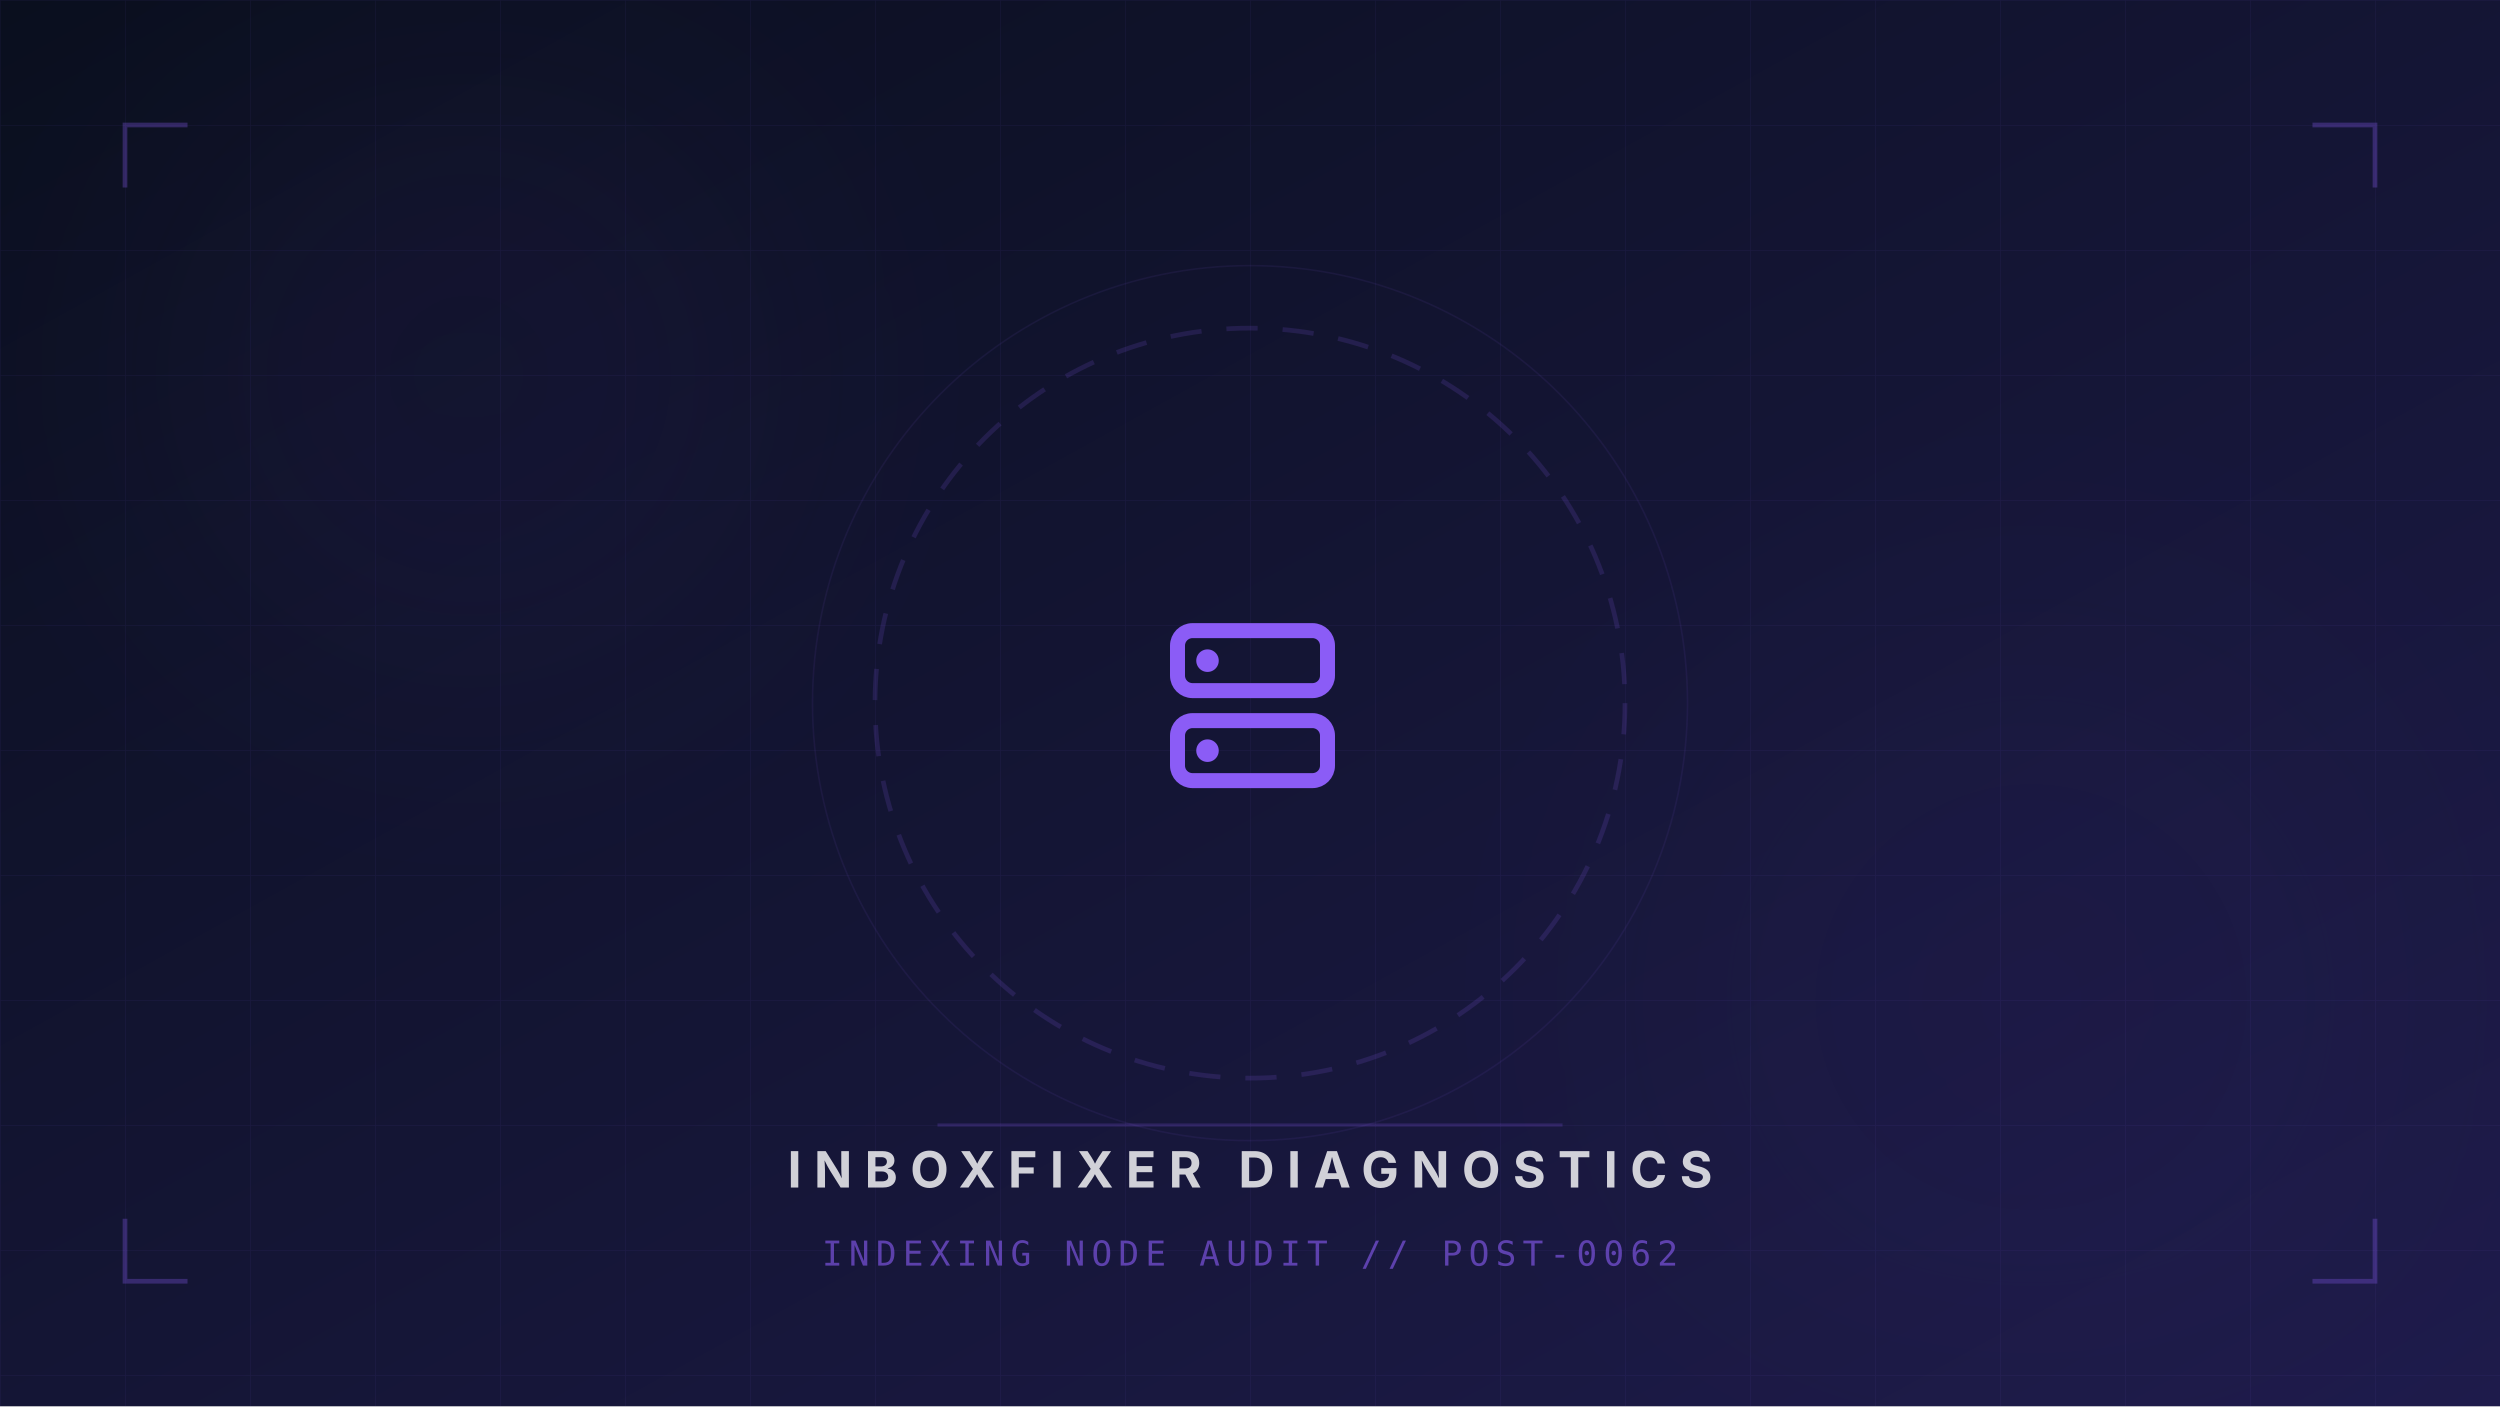
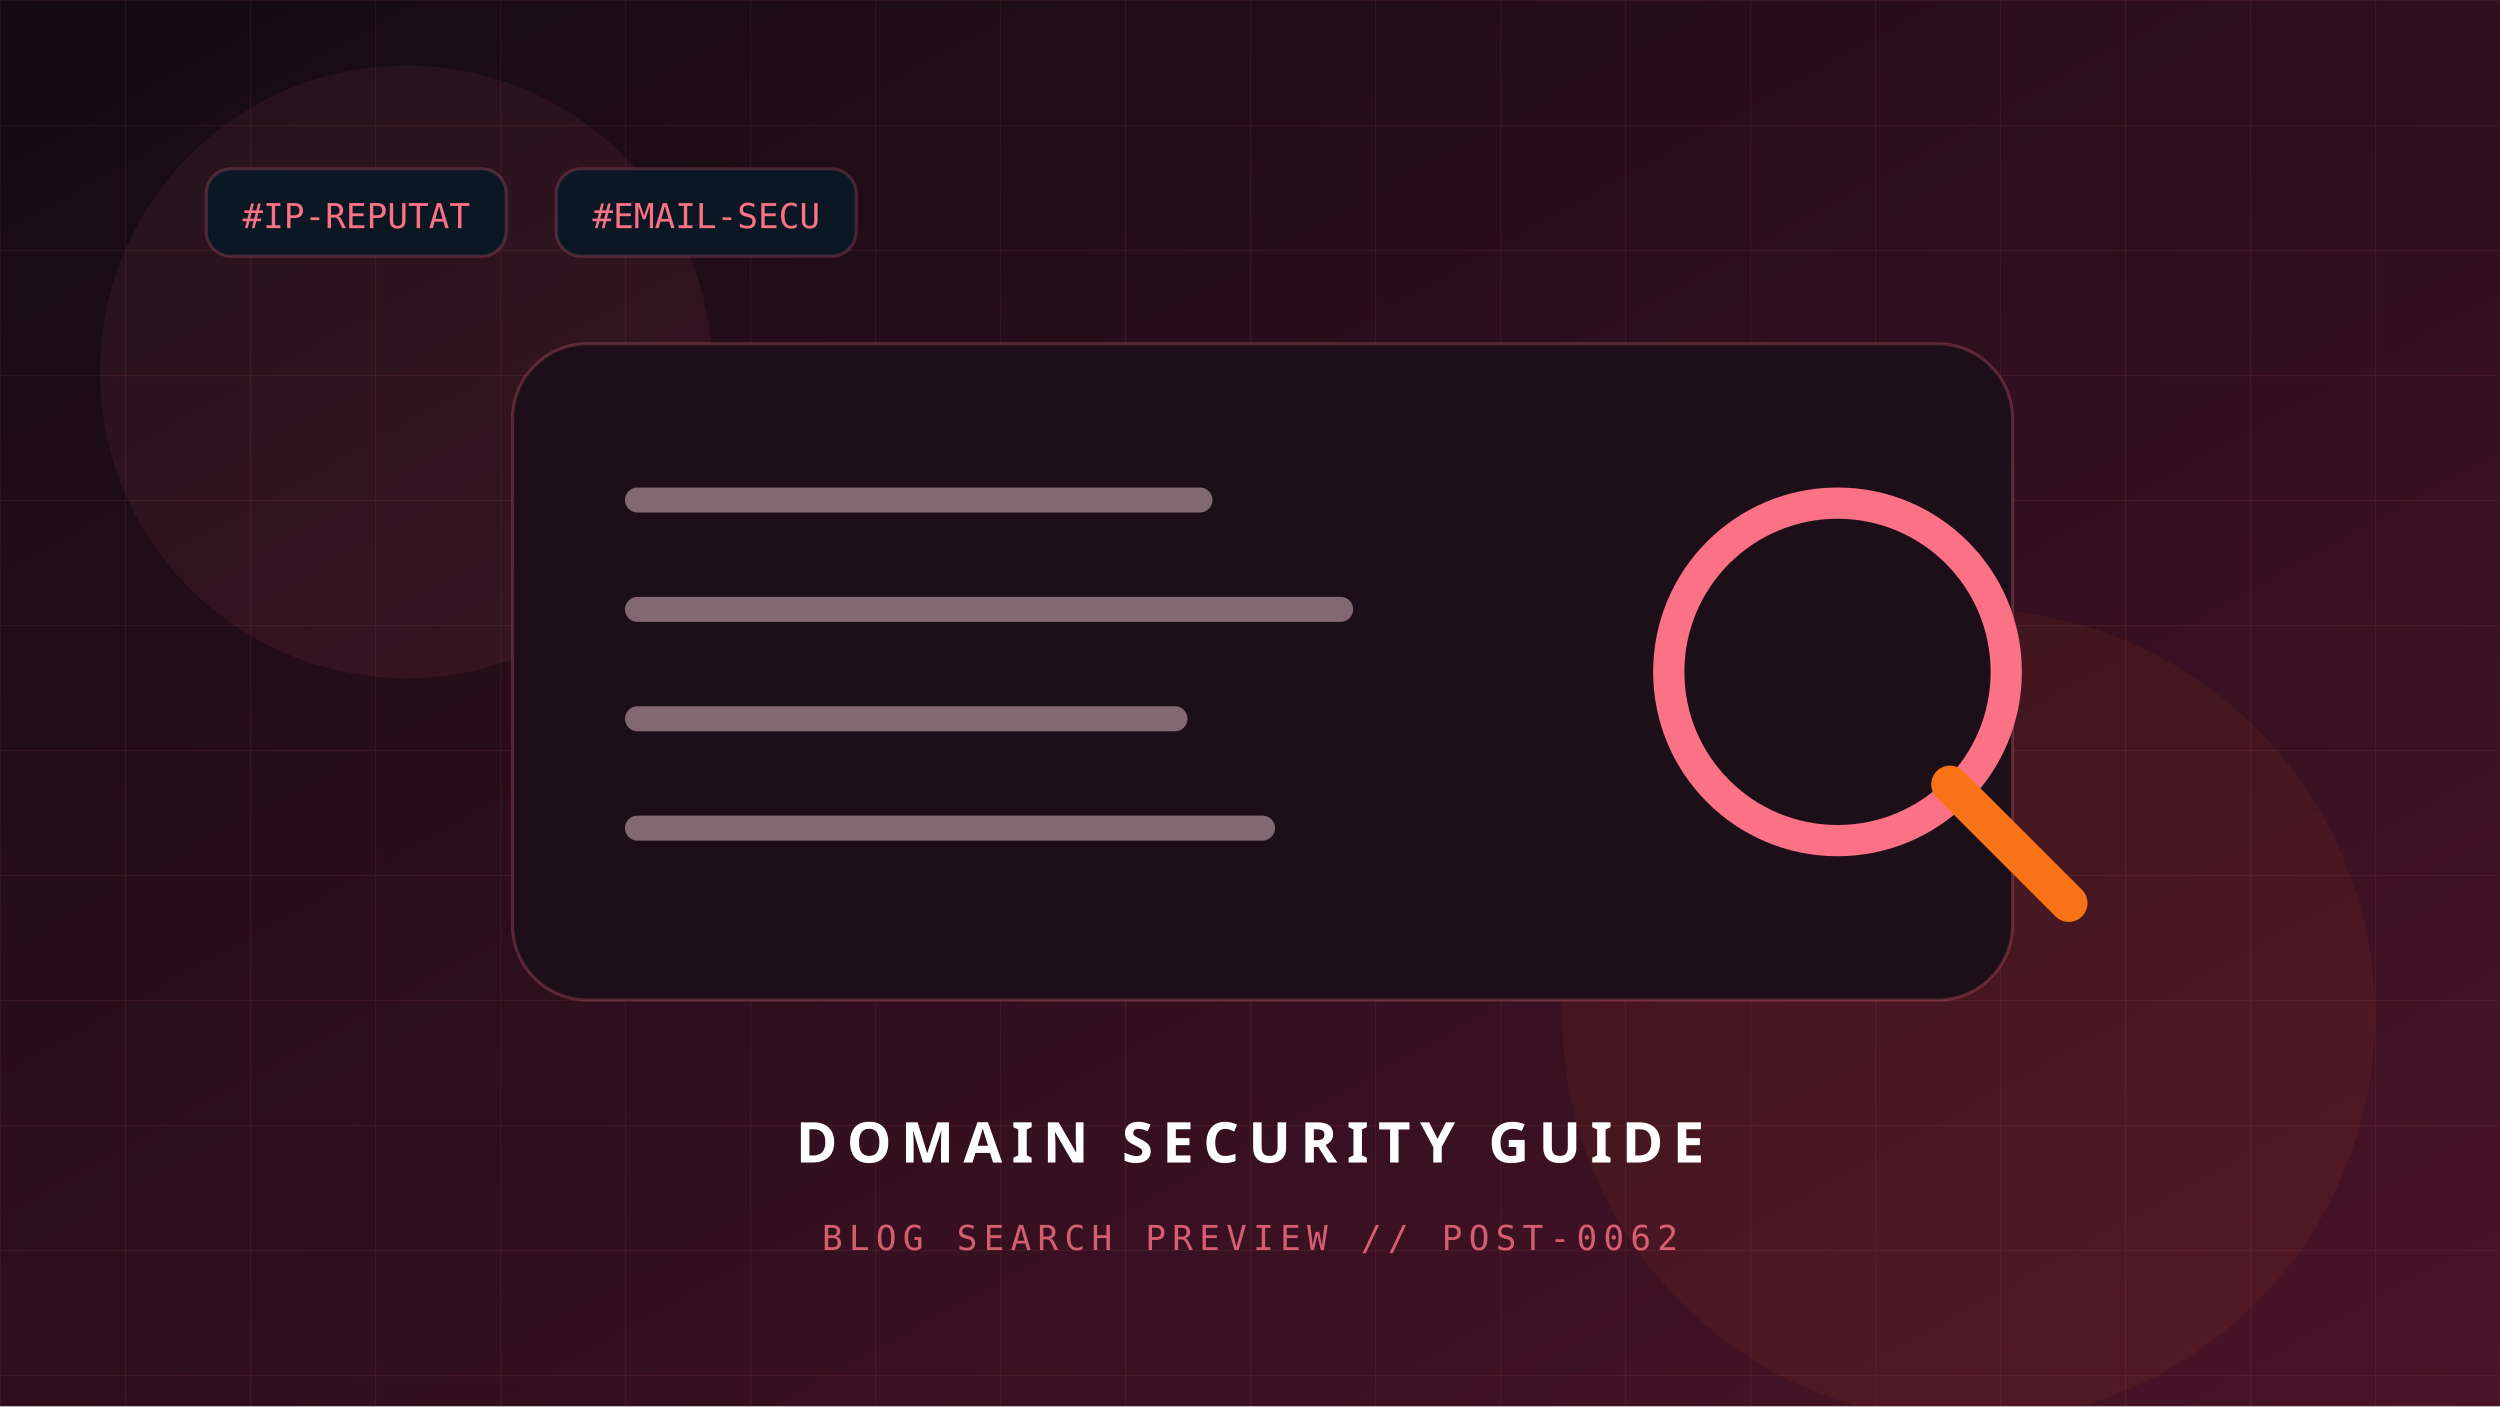
<svg xmlns="http://www.w3.org/2000/svg" viewBox="0 0 800 450" width="100%" height="100%">
  <defs>
    <linearGradient id="grad-62" x1="0%" y1="0%" x2="100%" y2="100%">
-       <stop offset="0%" stop-color="#0a0f1e" />
-       <stop offset="100%" stop-color="#1e1b4b" />
+       <stop offset="0%" stop-color="#140b12" />
+       <stop offset="100%" stop-color="#4a1328" />
    </linearGradient>
    <pattern id="grid-62" width="40" height="40" patternUnits="userSpaceOnUse">
-       <path d="M 40 0 L 0 0 0 40" fill="none" stroke="#8b5cf6" stroke-width="0.5" opacity="0.07" />
+       <path d="M40 0L0 0 0 40" fill="none" stroke="#fb7185" stroke-width="0.7" opacity="0.08" />
    </pattern>
  </defs>
  <rect width="800" height="450" fill="url(#grad-62)" />
  <rect width="800" height="450" fill="url(#grid-62)" />
-   <circle cx="150" cy="120" r="100" fill="#8b5cf6" opacity="0.04" filter="blur(40px)" />
-   <circle cx="650" cy="320" r="120" fill="#8b5cf6" opacity="0.03" filter="blur(50px)" />
-   <circle cx="400" cy="225" r="120" fill="none" stroke="#8b5cf6" stroke-width="1.5" stroke-dasharray="10, 8" opacity="0.15" />
-   <circle cx="400" cy="225" r="140" fill="none" stroke="#8b5cf6" stroke-width="0.5" opacity="0.08" />
-   <path d="M 40 60 L 40 40 L 60 40" fill="none" stroke="#8b5cf6" stroke-width="1.5" opacity="0.3" />
-   <path d="M 760 60 L 760 40 L 740 40" fill="none" stroke="#8b5cf6" stroke-width="1.5" opacity="0.3" />
-   <path d="M 40 390 L 40 410 L 60 410" fill="none" stroke="#8b5cf6" stroke-width="1.5" opacity="0.3" />
-   <path d="M 760 390 L 760 410 L 740 410" fill="none" stroke="#8b5cf6" stroke-width="1.5" opacity="0.3" />
-   <g transform="translate(372, 197) scale(2.4)">
-     <rect x="2" y="2" width="20" height="8" rx="2" fill="none" stroke="#8b5cf6" stroke-width="2" />
-     <rect x="2" y="14" width="20" height="8" rx="2" fill="none" stroke="#8b5cf6" stroke-width="2" />
-     <line x1="6" y1="6" x2="6" y2="6.01" stroke="#8b5cf6" stroke-width="3" stroke-linecap="round" />
-     <line x1="6" y1="18" x2="6" y2="18.01" stroke="#8b5cf6" stroke-width="3" stroke-linecap="round" />
-   </g>
-   <text x="400" y="380" font-family="'Syne', 'Inter', sans-serif" font-size="16" font-weight="bold" fill="#ffffff" opacity="0.8" text-anchor="middle" letter-spacing="4">
-     INBOXFIXER DIAGNOSTICS
-   </text>
-   <text x="400" y="405" font-family="'IBM Plex Mono', monospace" font-size="11" fill="#8b5cf6" opacity="0.6" text-anchor="middle" letter-spacing="2">
-     INDEXING NODE AUDIT // POST-0062
-   </text>
-   <line x1="300" y1="360" x2="500" y2="360" stroke="#8b5cf6" stroke-width="1" opacity="0.2" />
+   <circle cx="130" cy="119" r="98" fill="#fb7185" opacity="0.07" />
+   <circle cx="630" cy="325" r="130" fill="#f97316" opacity="0.06" />
+   <rect x="164" y="110" width="480" height="210" rx="24" fill="#1c0f17" stroke="#fb7185" stroke-opacity="0.25" />
+   <path d="M204 160h180M204 195h225M204 230h172M204 265h200" stroke="#ffd4dd" stroke-width="8" stroke-linecap="round" opacity="0.45" />
+   <circle cx="588" cy="215" r="54" fill="none" stroke="#fb7185" stroke-width="10" />
+   <path d="M624 251l38 38" stroke="#f97316" stroke-width="12" stroke-linecap="round" />
+   <rect x="66" y="54" width="96" height="28" rx="8" fill="#0c1724" stroke="#fb7185" stroke-opacity="0.22" />
+   <text x="114" y="73" font-family="'IBM Plex Mono', monospace" font-size="11" fill="#fb7185" text-anchor="middle">#IP-REPUTAT</text>
+   <rect x="178" y="54" width="96" height="28" rx="8" fill="#0c1724" stroke="#fb7185" stroke-opacity="0.22" />
+   <text x="226" y="73" font-family="'IBM Plex Mono', monospace" font-size="11" fill="#fb7185" text-anchor="middle">#EMAIL-SECU</text>
+   <text x="400" y="372" font-family="'Syne', sans-serif" font-size="18" font-weight="700" fill="#ffffff" text-anchor="middle" letter-spacing="3">DOMAIN SECURITY GUIDE</text>
+   <text x="400" y="400" font-family="'IBM Plex Mono', monospace" font-size="11" fill="#fb7185" opacity="0.8" text-anchor="middle" letter-spacing="2">BLOG SEARCH PREVIEW // POST-0062</text>
</svg>
